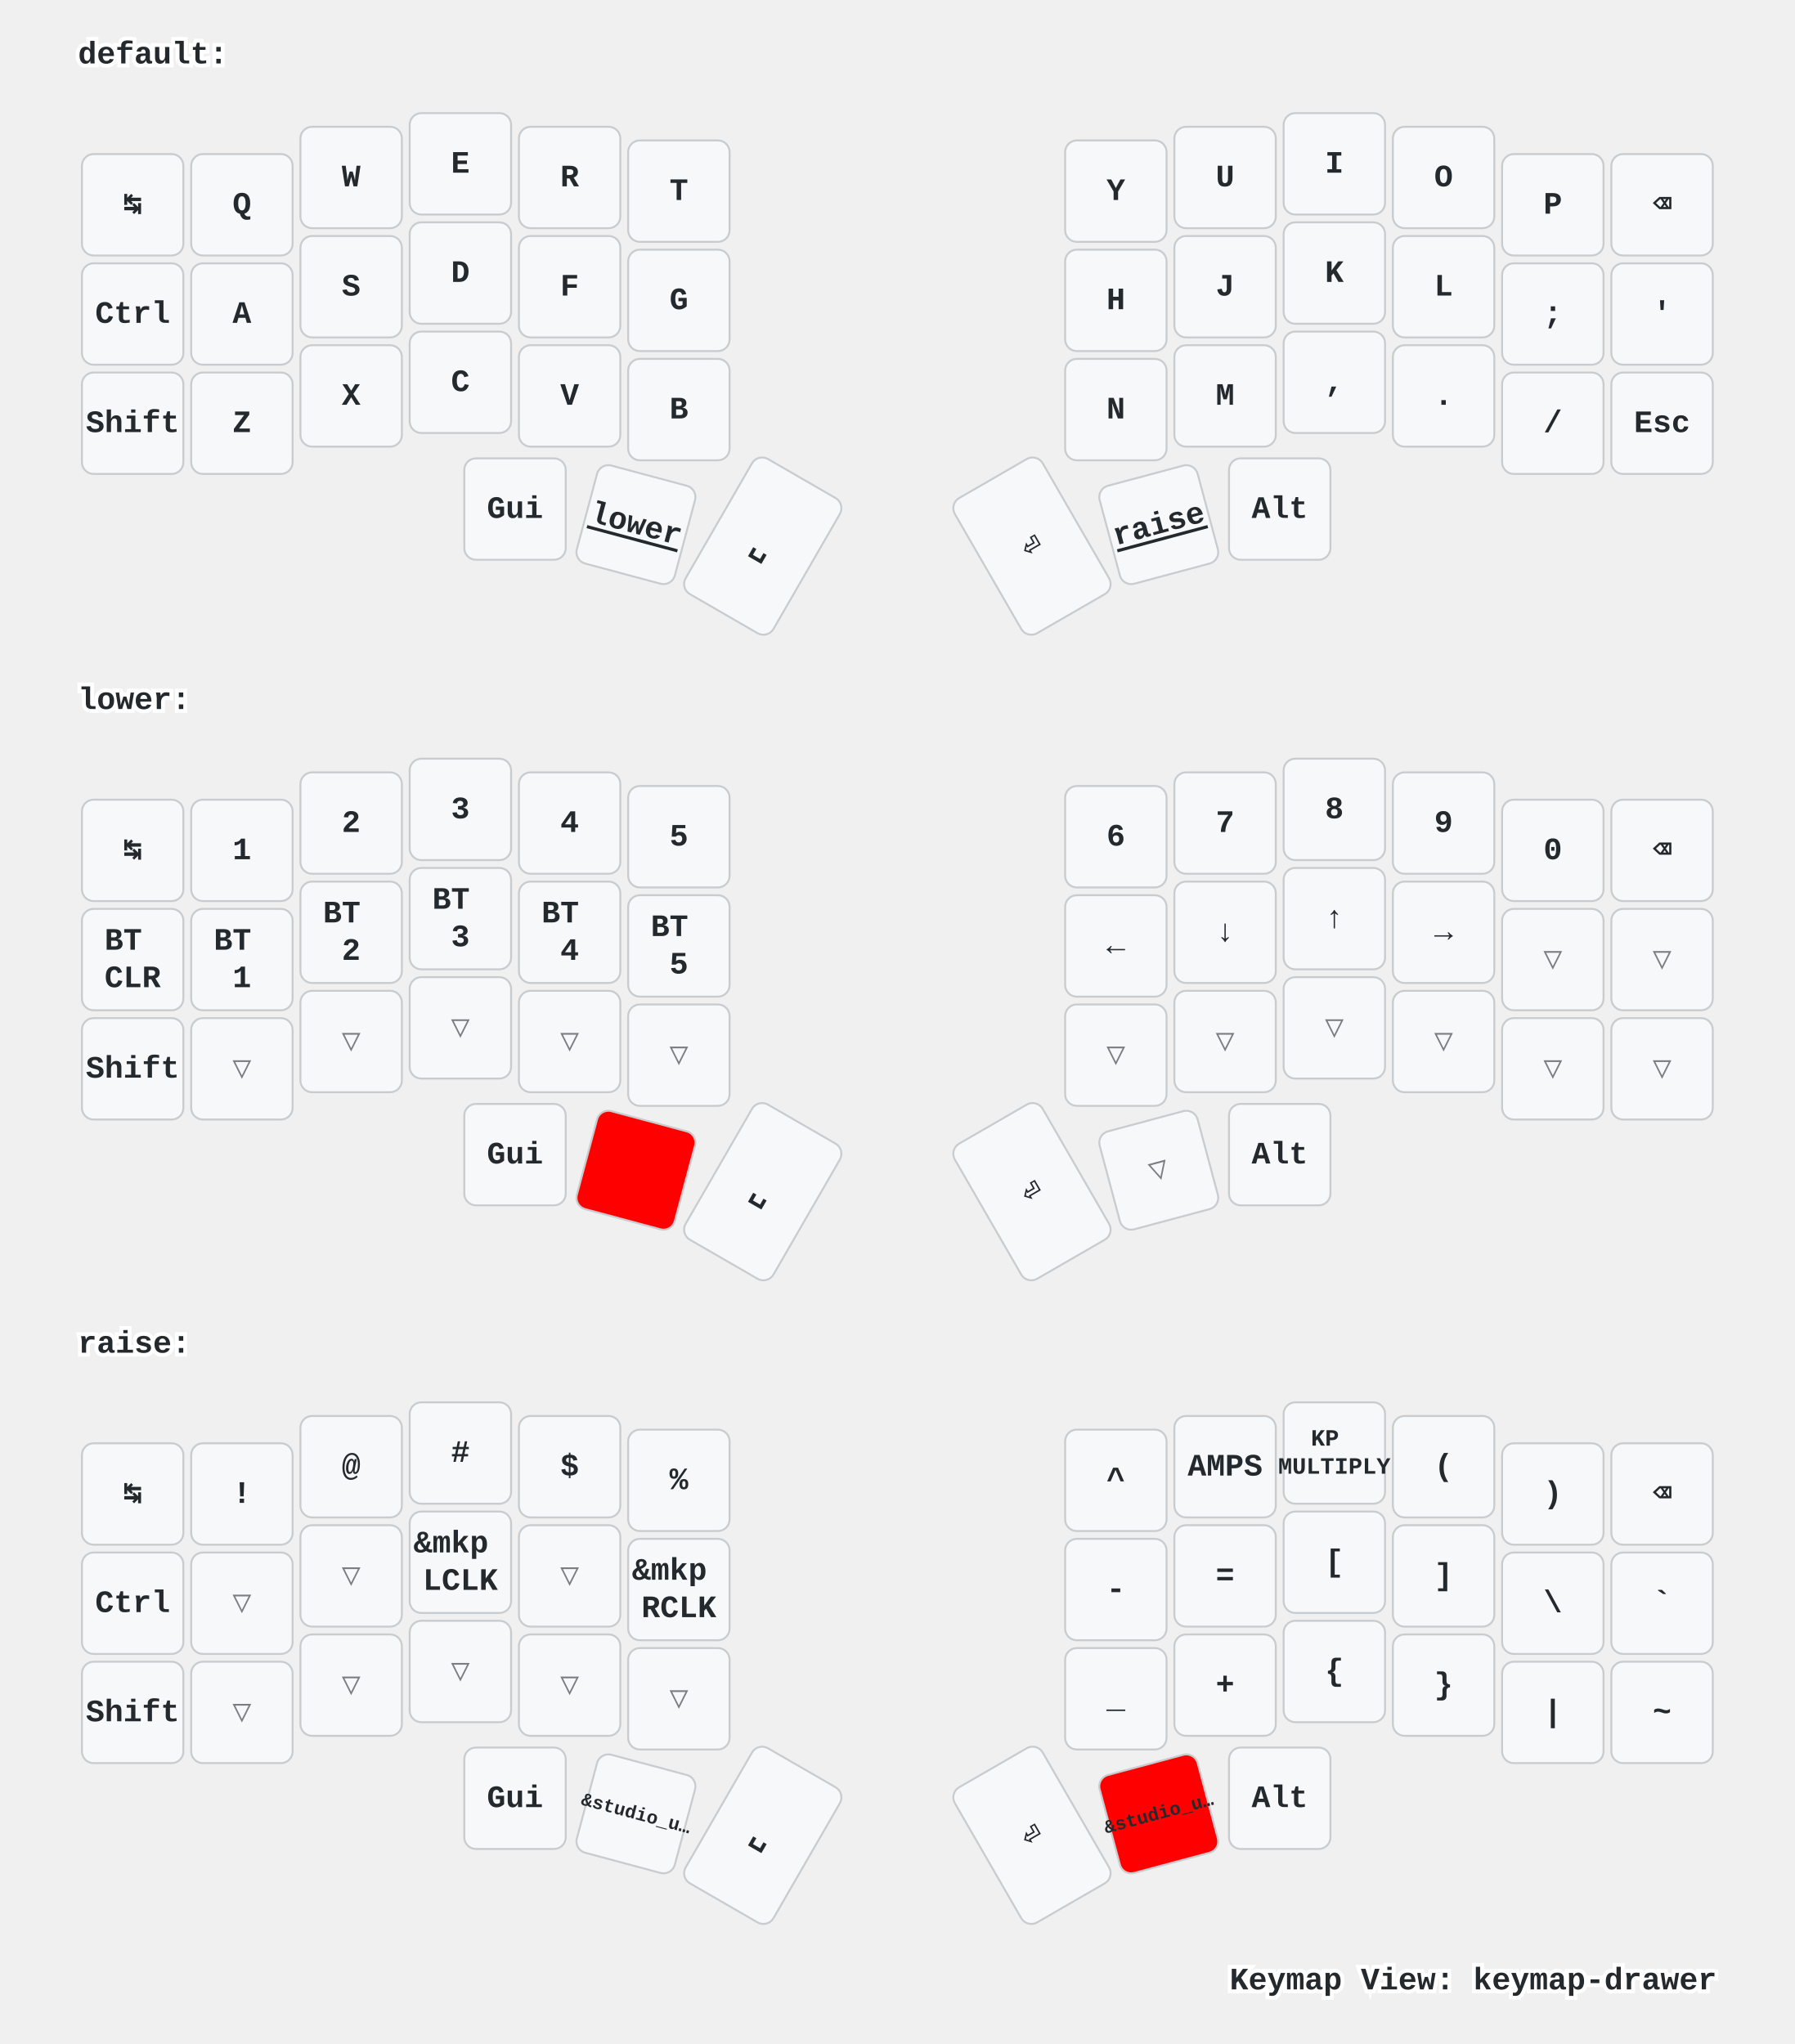
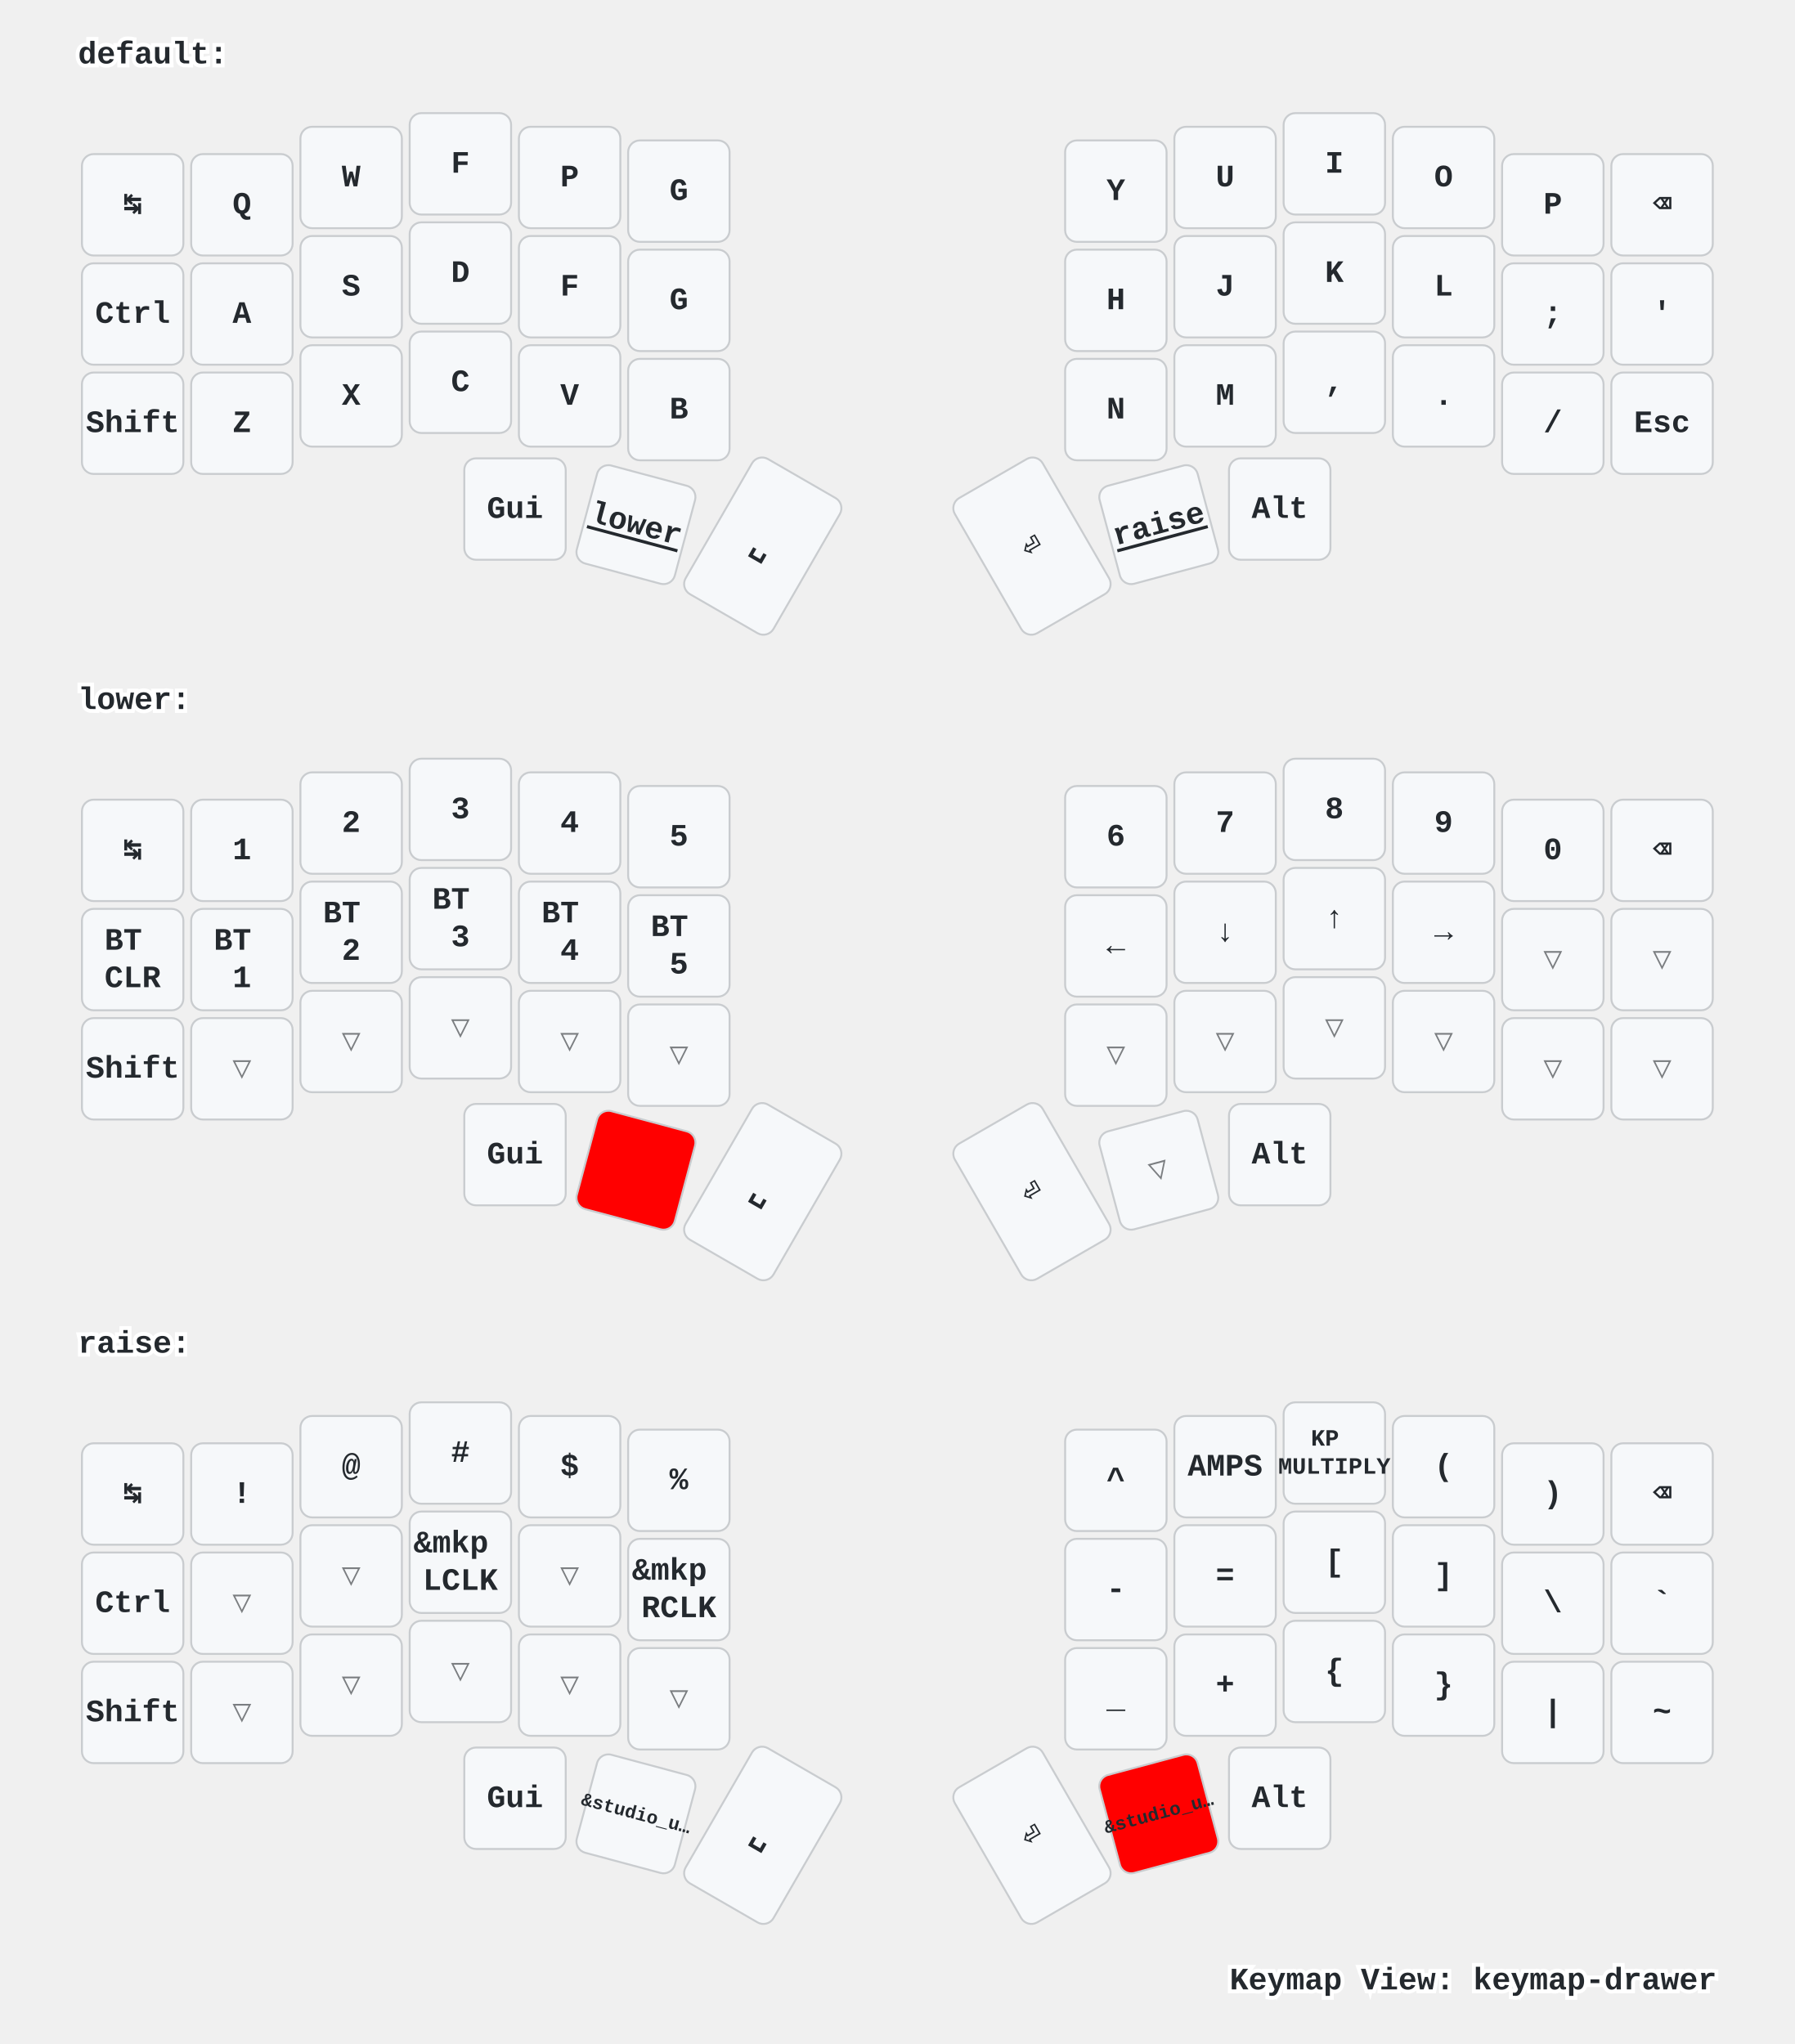
<svg xmlns="http://www.w3.org/2000/svg" width="920" height="1048" viewBox="0 0 920 1048" class="keymap">
  <style>/* inherit to force styles through use tags */
svg path {
    fill: inherit;
}

/* font and background color specifications */
svg.keymap {
    font-family: SFMono-Regular,Consolas,Liberation Mono,Menlo,monospace;
    font-size: 14px;
    font-kerning: normal;
    text-rendering: optimizeLegibility;
    fill: #24292e;
}

/* default key styling */
rect.key {
    fill: #f6f8fa;
}

rect.key, rect.combo {
    stroke: #c9cccf;
    stroke-width: 1;
}

/* default key side styling, only used is draw_key_sides is set */
rect.side {
    filter: brightness(90%);
}

/* color accent for combo boxes */
rect.combo, rect.combo-separate {
    fill: #cdf;
}

/* color accent for held keys */
rect.held, rect.combo.held {
    fill: #fdd;
}

/* color accent for ghost (optional) keys */
rect.ghost, rect.combo.ghost {
    stroke-dasharray: 4, 4;
    stroke-width: 2;
}

text {
    text-anchor: middle;
    dominant-baseline: middle;
}

/* styling for layer labels */
text.label {
    font-weight: bold;
    text-anchor: start;
    stroke: white;
    stroke-width: 4;
    paint-order: stroke;
}

/* styling for optional footer */
text.footer {
    text-anchor: end;
    dominant-baseline: auto;
    stroke: white;
    stroke-width: 4;
    paint-order: stroke;
}

/* styling for combo tap, and key hold/shifted label text */
text.combo, text.hold, text.shifted {
    font-size: 11px;
}

text.hold {
    text-anchor: middle;
    dominant-baseline: auto;
}

text.shifted {
    text-anchor: middle;
    dominant-baseline: hanging;
}

text.layer-activator {
    text-decoration: underline;
}

/* styling for hold/shifted label text in combo box */
text.combo.hold, text.combo.shifted {
    font-size: 8px;
}

/* lighter symbol for transparent keys */
text.trans {
    fill: #7b7e81;
}

/* styling for combo dendrons */
path.combo {
    stroke-width: 1;
    stroke: gray;
    fill: none;
}

/* Start Tabler Icons Cleanup */
/* cannot use height/width with glyphs */
.icon-tabler &gt; path {
    fill: inherit;
    stroke: inherit;
    stroke-width: 2;
}
/* hide tabler's default box */
.icon-tabler &gt; path[stroke="none"][fill="none"] {
    visibility: hidden;
}
/* End Tabler Icons Cleanup */

/* For default sytles, see https://github.com/caksoylar/keymap-drawer/blob/main/keymap_drawer/config.py#L85 */

svg.keymap {
  font-family: Ubuntu Mono, Inconsolata, Consolas, Liberation Mono, Menlo, monospace;
  font-size: 16px;
  font-weight: bold;
  text-rendering: optimizeLegibility;
}

/* Color accent for held keys
red = #f00
green = #0f0
blue = #00f
yellow = #ff0
cyan = #0ff
magenta = #f0f
white = #fff
black = #000
grey = #888
light grey = #ccc
#ffc
*/
rect.held, rect.combo.held {
    fill: #f00;
}

/* Technique borrowed and extended from https://github.com/englmaxi/zmk-config/blob/master/keymap-drawer/config.yaml */
.sym_sub_text.tap {
  translate: -5px 2px;
  font-size: 20px;
}
.sym_sub_text.shifted {
  translate: 10px 13px;
  font-size: 10px;
  opacity: 1.0;
}
.combo.sym_sub_text.tap {
  translate: -1px 1px;
}
.combo.sym_sub_text.shifted {
  translate: 7px 5px;
  font-size: 10px;
  opacity: 1.0;
}

/* Toggle */
.toggle.shifted {
  translate: -10px 12px;
}

.toggle.hold {
  translate: 13px -23px;
}

/* Variant for tap-dances */
.tap_dance.tap {
  translate: -7px 0px;
  font-size: 12px;
}
.tap_dance.shifted {
  translate: 7px 17px;
  font-size: 12px;
  opacity: 1.0;
}

/* Variant for symbol next to symbol */
.sym_by_sym.tap {
  translate: -6px 0px;
}
.sym_by_sym.shifted {
  translate: 10px 12px;
  opacity: 1.0;
}

.combo.sym_by_sym.tap {
  translate: -35px 0px;
}
.combo.sym_by_sym.shifted {
  translate: 35px 20px;
  opacity: 1.0;
}

.combo.sym_by_sym.hold {
  visibility: hidden;
}

/* hide hold box for combo sym_by_sym */
.combo.sym_by_sym.hold &gt; path[stroke="none"][fill="none"] {
  visibility: hidden;
}
</style>
  <g transform="translate(40, 0)" class="layer-default">
    <text x="0" y="28" class="label" id="default">default:</text>
    <g transform="translate(0, 56)">
      <g transform="translate(28, 49)" class="key keypos-0">
        <rect rx="6" ry="6" x="-26" y="-26" width="52" height="52" class="key" />
        <text x="0" y="0" class="key tap">↹</text>
      </g>
      <g transform="translate(84, 49)" class="key keypos-1">
        <rect rx="6" ry="6" x="-26" y="-26" width="52" height="52" class="key" />
        <text x="0" y="0" class="key tap">Q</text>
      </g>
      <g transform="translate(140, 35)" class="key keypos-2">
        <rect rx="6" ry="6" x="-26" y="-26" width="52" height="52" class="key" />
        <text x="0" y="0" class="key tap">W</text>
      </g>
      <g transform="translate(196, 28)" class="key keypos-3">
        <rect rx="6" ry="6" x="-26" y="-26" width="52" height="52" class="key" />
-         <text x="0" y="0" class="key tap">E</text>
+         <text x="0" y="0" class="key tap">F</text>
      </g>
      <g transform="translate(252, 35)" class="key keypos-4">
        <rect rx="6" ry="6" x="-26" y="-26" width="52" height="52" class="key" />
-         <text x="0" y="0" class="key tap">R</text>
+         <text x="0" y="0" class="key tap">P</text>
      </g>
      <g transform="translate(308, 42)" class="key keypos-5">
        <rect rx="6" ry="6" x="-26" y="-26" width="52" height="52" class="key" />
-         <text x="0" y="0" class="key tap">T</text>
+         <text x="0" y="0" class="key tap">G</text>
      </g>
      <g transform="translate(532, 42)" class="key keypos-6">
        <rect rx="6" ry="6" x="-26" y="-26" width="52" height="52" class="key" />
        <text x="0" y="0" class="key tap">Y</text>
      </g>
      <g transform="translate(588, 35)" class="key keypos-7">
        <rect rx="6" ry="6" x="-26" y="-26" width="52" height="52" class="key" />
        <text x="0" y="0" class="key tap">U</text>
      </g>
      <g transform="translate(644, 28)" class="key keypos-8">
        <rect rx="6" ry="6" x="-26" y="-26" width="52" height="52" class="key" />
        <text x="0" y="0" class="key tap">I</text>
      </g>
      <g transform="translate(700, 35)" class="key keypos-9">
        <rect rx="6" ry="6" x="-26" y="-26" width="52" height="52" class="key" />
        <text x="0" y="0" class="key tap">O</text>
      </g>
      <g transform="translate(756, 49)" class="key keypos-10">
        <rect rx="6" ry="6" x="-26" y="-26" width="52" height="52" class="key" />
        <text x="0" y="0" class="key tap">P</text>
      </g>
      <g transform="translate(812, 49)" class="key keypos-11">
        <rect rx="6" ry="6" x="-26" y="-26" width="52" height="52" class="key" />
        <text x="0" y="0" class="key tap">⌫</text>
      </g>
      <g transform="translate(28, 105)" class="key keypos-12">
        <rect rx="6" ry="6" x="-26" y="-26" width="52" height="52" class="key" />
        <text x="0" y="0" class="key tap">Ctrl</text>
      </g>
      <g transform="translate(84, 105)" class="key keypos-13">
        <rect rx="6" ry="6" x="-26" y="-26" width="52" height="52" class="key" />
        <text x="0" y="0" class="key tap">A</text>
      </g>
      <g transform="translate(140, 91)" class="key keypos-14">
        <rect rx="6" ry="6" x="-26" y="-26" width="52" height="52" class="key" />
        <text x="0" y="0" class="key tap">S</text>
      </g>
      <g transform="translate(196, 84)" class="key keypos-15">
        <rect rx="6" ry="6" x="-26" y="-26" width="52" height="52" class="key" />
        <text x="0" y="0" class="key tap">D</text>
      </g>
      <g transform="translate(252, 91)" class="key keypos-16">
        <rect rx="6" ry="6" x="-26" y="-26" width="52" height="52" class="key" />
        <text x="0" y="0" class="key tap">F</text>
      </g>
      <g transform="translate(308, 98)" class="key keypos-17">
        <rect rx="6" ry="6" x="-26" y="-26" width="52" height="52" class="key" />
        <text x="0" y="0" class="key tap">G</text>
      </g>
      <g transform="translate(532, 98)" class="key keypos-18">
        <rect rx="6" ry="6" x="-26" y="-26" width="52" height="52" class="key" />
        <text x="0" y="0" class="key tap">H</text>
      </g>
      <g transform="translate(588, 91)" class="key keypos-19">
        <rect rx="6" ry="6" x="-26" y="-26" width="52" height="52" class="key" />
        <text x="0" y="0" class="key tap">J</text>
      </g>
      <g transform="translate(644, 84)" class="key keypos-20">
        <rect rx="6" ry="6" x="-26" y="-26" width="52" height="52" class="key" />
        <text x="0" y="0" class="key tap">K</text>
      </g>
      <g transform="translate(700, 91)" class="key keypos-21">
        <rect rx="6" ry="6" x="-26" y="-26" width="52" height="52" class="key" />
        <text x="0" y="0" class="key tap">L</text>
      </g>
      <g transform="translate(756, 105)" class="key keypos-22">
        <rect rx="6" ry="6" x="-26" y="-26" width="52" height="52" class="key" />
        <text x="0" y="0" class="key tap">;</text>
      </g>
      <g transform="translate(812, 105)" class="key keypos-23">
        <rect rx="6" ry="6" x="-26" y="-26" width="52" height="52" class="key" />
        <text x="0" y="0" class="key tap">'</text>
      </g>
      <g transform="translate(28, 161)" class="key keypos-24">
        <rect rx="6" ry="6" x="-26" y="-26" width="52" height="52" class="key" />
        <text x="0" y="0" class="key tap">Shift</text>
      </g>
      <g transform="translate(84, 161)" class="key keypos-25">
        <rect rx="6" ry="6" x="-26" y="-26" width="52" height="52" class="key" />
        <text x="0" y="0" class="key tap">Z</text>
      </g>
      <g transform="translate(140, 147)" class="key keypos-26">
        <rect rx="6" ry="6" x="-26" y="-26" width="52" height="52" class="key" />
        <text x="0" y="0" class="key tap">X</text>
      </g>
      <g transform="translate(196, 140)" class="key keypos-27">
        <rect rx="6" ry="6" x="-26" y="-26" width="52" height="52" class="key" />
        <text x="0" y="0" class="key tap">C</text>
      </g>
      <g transform="translate(252, 147)" class="key keypos-28">
        <rect rx="6" ry="6" x="-26" y="-26" width="52" height="52" class="key" />
        <text x="0" y="0" class="key tap">V</text>
      </g>
      <g transform="translate(308, 154)" class="key keypos-29">
        <rect rx="6" ry="6" x="-26" y="-26" width="52" height="52" class="key" />
        <text x="0" y="0" class="key tap">B</text>
      </g>
      <g transform="translate(532, 154)" class="key keypos-30">
        <rect rx="6" ry="6" x="-26" y="-26" width="52" height="52" class="key" />
        <text x="0" y="0" class="key tap">N</text>
      </g>
      <g transform="translate(588, 147)" class="key keypos-31">
        <rect rx="6" ry="6" x="-26" y="-26" width="52" height="52" class="key" />
        <text x="0" y="0" class="key tap">M</text>
      </g>
      <g transform="translate(644, 140)" class="key keypos-32">
        <rect rx="6" ry="6" x="-26" y="-26" width="52" height="52" class="key" />
        <text x="0" y="0" class="key tap">,</text>
      </g>
      <g transform="translate(700, 147)" class="key keypos-33">
        <rect rx="6" ry="6" x="-26" y="-26" width="52" height="52" class="key" />
        <text x="0" y="0" class="key tap">.</text>
      </g>
      <g transform="translate(756, 161)" class="key keypos-34">
        <rect rx="6" ry="6" x="-26" y="-26" width="52" height="52" class="key" />
        <text x="0" y="0" class="key tap">/</text>
      </g>
      <g transform="translate(812, 161)" class="key keypos-35">
        <rect rx="6" ry="6" x="-26" y="-26" width="52" height="52" class="key" />
        <text x="0" y="0" class="key tap">Esc</text>
      </g>
      <g transform="translate(224, 205)" class="key keypos-36">
        <rect rx="6" ry="6" x="-26" y="-26" width="52" height="52" class="key" />
        <text x="0" y="0" class="key tap">Gui</text>
      </g>
      <g transform="translate(286, 213) rotate(15.0)" class="key keypos-37">
        <rect rx="6" ry="6" x="-26" y="-26" width="52" height="52" class="key" />
        <a href="#lower">
          <text x="0" y="0" class="key tap layer-activator">lower</text>
        </a>
      </g>
      <g transform="translate(351, 224) rotate(30.0)" class="key keypos-38">
        <rect rx="6" ry="6" x="-26" y="-40" width="52" height="80" class="key" />
        <text x="0" y="0" class="key tap">␣</text>
      </g>
      <g transform="translate(489, 224) rotate(-30.0)" class="key keypos-39">
        <rect rx="6" ry="6" x="-26" y="-40" width="52" height="80" class="key" />
        <text x="0" y="0" class="key tap">⏎</text>
      </g>
      <g transform="translate(554, 213) rotate(-15.0)" class="key keypos-40">
        <rect rx="6" ry="6" x="-26" y="-26" width="52" height="52" class="key" />
        <a href="#raise">
          <text x="0" y="0" class="key tap layer-activator">raise</text>
        </a>
      </g>
      <g transform="translate(616, 205)" class="key keypos-41">
        <rect rx="6" ry="6" x="-26" y="-26" width="52" height="52" class="key" />
        <text x="0" y="0" class="key tap">Alt</text>
      </g>
    </g>
  </g>
  <g transform="translate(40, 331)" class="layer-lower">
    <text x="0" y="28" class="label" id="lower">lower:</text>
    <g transform="translate(0, 56)">
      <g transform="translate(28, 49)" class="key keypos-0">
        <rect rx="6" ry="6" x="-26" y="-26" width="52" height="52" class="key" />
        <text x="0" y="0" class="key tap">↹</text>
      </g>
      <g transform="translate(84, 49)" class="key keypos-1">
        <rect rx="6" ry="6" x="-26" y="-26" width="52" height="52" class="key" />
        <text x="0" y="0" class="key tap">1</text>
      </g>
      <g transform="translate(140, 35)" class="key keypos-2">
        <rect rx="6" ry="6" x="-26" y="-26" width="52" height="52" class="key" />
        <text x="0" y="0" class="key tap">2</text>
      </g>
      <g transform="translate(196, 28)" class="key keypos-3">
        <rect rx="6" ry="6" x="-26" y="-26" width="52" height="52" class="key" />
        <text x="0" y="0" class="key tap">3</text>
      </g>
      <g transform="translate(252, 35)" class="key keypos-4">
        <rect rx="6" ry="6" x="-26" y="-26" width="52" height="52" class="key" />
        <text x="0" y="0" class="key tap">4</text>
      </g>
      <g transform="translate(308, 42)" class="key keypos-5">
        <rect rx="6" ry="6" x="-26" y="-26" width="52" height="52" class="key" />
        <text x="0" y="0" class="key tap">5</text>
      </g>
      <g transform="translate(532, 42)" class="key keypos-6">
        <rect rx="6" ry="6" x="-26" y="-26" width="52" height="52" class="key" />
        <text x="0" y="0" class="key tap">6</text>
      </g>
      <g transform="translate(588, 35)" class="key keypos-7">
        <rect rx="6" ry="6" x="-26" y="-26" width="52" height="52" class="key" />
        <text x="0" y="0" class="key tap">7</text>
      </g>
      <g transform="translate(644, 28)" class="key keypos-8">
        <rect rx="6" ry="6" x="-26" y="-26" width="52" height="52" class="key" />
        <text x="0" y="0" class="key tap">8</text>
      </g>
      <g transform="translate(700, 35)" class="key keypos-9">
        <rect rx="6" ry="6" x="-26" y="-26" width="52" height="52" class="key" />
        <text x="0" y="0" class="key tap">9</text>
      </g>
      <g transform="translate(756, 49)" class="key keypos-10">
        <rect rx="6" ry="6" x="-26" y="-26" width="52" height="52" class="key" />
        <text x="0" y="0" class="key tap">0</text>
      </g>
      <g transform="translate(812, 49)" class="key keypos-11">
        <rect rx="6" ry="6" x="-26" y="-26" width="52" height="52" class="key" />
        <text x="0" y="0" class="key tap">⌫</text>
      </g>
      <g transform="translate(28, 105)" class="key keypos-12">
        <rect rx="6" ry="6" x="-26" y="-26" width="52" height="52" class="key" />
        <text x="0" y="0" class="key tap">
          <tspan x="0" dy="-0.6em">BT</tspan>
          <tspan x="0" dy="1.2em">CLR</tspan>
        </text>
      </g>
      <g transform="translate(84, 105)" class="key keypos-13">
        <rect rx="6" ry="6" x="-26" y="-26" width="52" height="52" class="key" />
        <text x="0" y="0" class="key tap">
          <tspan x="0" dy="-0.6em">BT</tspan>
          <tspan x="0" dy="1.2em">1</tspan>
        </text>
      </g>
      <g transform="translate(140, 91)" class="key keypos-14">
        <rect rx="6" ry="6" x="-26" y="-26" width="52" height="52" class="key" />
        <text x="0" y="0" class="key tap">
          <tspan x="0" dy="-0.6em">BT</tspan>
          <tspan x="0" dy="1.2em">2</tspan>
        </text>
      </g>
      <g transform="translate(196, 84)" class="key keypos-15">
        <rect rx="6" ry="6" x="-26" y="-26" width="52" height="52" class="key" />
        <text x="0" y="0" class="key tap">
          <tspan x="0" dy="-0.6em">BT</tspan>
          <tspan x="0" dy="1.2em">3</tspan>
        </text>
      </g>
      <g transform="translate(252, 91)" class="key keypos-16">
        <rect rx="6" ry="6" x="-26" y="-26" width="52" height="52" class="key" />
        <text x="0" y="0" class="key tap">
          <tspan x="0" dy="-0.6em">BT</tspan>
          <tspan x="0" dy="1.2em">4</tspan>
        </text>
      </g>
      <g transform="translate(308, 98)" class="key keypos-17">
        <rect rx="6" ry="6" x="-26" y="-26" width="52" height="52" class="key" />
        <text x="0" y="0" class="key tap">
          <tspan x="0" dy="-0.6em">BT</tspan>
          <tspan x="0" dy="1.2em">5</tspan>
        </text>
      </g>
      <g transform="translate(532, 98)" class="key keypos-18">
        <rect rx="6" ry="6" x="-26" y="-26" width="52" height="52" class="key" />
        <text x="0" y="0" class="key tap">←</text>
      </g>
      <g transform="translate(588, 91)" class="key keypos-19">
        <rect rx="6" ry="6" x="-26" y="-26" width="52" height="52" class="key" />
        <text x="0" y="0" class="key tap">↓</text>
      </g>
      <g transform="translate(644, 84)" class="key keypos-20">
        <rect rx="6" ry="6" x="-26" y="-26" width="52" height="52" class="key" />
        <text x="0" y="0" class="key tap">↑</text>
      </g>
      <g transform="translate(700, 91)" class="key keypos-21">
        <rect rx="6" ry="6" x="-26" y="-26" width="52" height="52" class="key" />
        <text x="0" y="0" class="key tap">→</text>
      </g>
      <g transform="translate(756, 105)" class="key trans keypos-22">
        <rect rx="6" ry="6" x="-26" y="-26" width="52" height="52" class="key trans" />
        <text x="0" y="0" class="key trans tap">▽</text>
      </g>
      <g transform="translate(812, 105)" class="key trans keypos-23">
        <rect rx="6" ry="6" x="-26" y="-26" width="52" height="52" class="key trans" />
        <text x="0" y="0" class="key trans tap">▽</text>
      </g>
      <g transform="translate(28, 161)" class="key keypos-24">
        <rect rx="6" ry="6" x="-26" y="-26" width="52" height="52" class="key" />
        <text x="0" y="0" class="key tap">Shift</text>
      </g>
      <g transform="translate(84, 161)" class="key trans keypos-25">
        <rect rx="6" ry="6" x="-26" y="-26" width="52" height="52" class="key trans" />
        <text x="0" y="0" class="key trans tap">▽</text>
      </g>
      <g transform="translate(140, 147)" class="key trans keypos-26">
        <rect rx="6" ry="6" x="-26" y="-26" width="52" height="52" class="key trans" />
        <text x="0" y="0" class="key trans tap">▽</text>
      </g>
      <g transform="translate(196, 140)" class="key trans keypos-27">
        <rect rx="6" ry="6" x="-26" y="-26" width="52" height="52" class="key trans" />
        <text x="0" y="0" class="key trans tap">▽</text>
      </g>
      <g transform="translate(252, 147)" class="key trans keypos-28">
        <rect rx="6" ry="6" x="-26" y="-26" width="52" height="52" class="key trans" />
        <text x="0" y="0" class="key trans tap">▽</text>
      </g>
      <g transform="translate(308, 154)" class="key trans keypos-29">
        <rect rx="6" ry="6" x="-26" y="-26" width="52" height="52" class="key trans" />
        <text x="0" y="0" class="key trans tap">▽</text>
      </g>
      <g transform="translate(532, 154)" class="key trans keypos-30">
        <rect rx="6" ry="6" x="-26" y="-26" width="52" height="52" class="key trans" />
        <text x="0" y="0" class="key trans tap">▽</text>
      </g>
      <g transform="translate(588, 147)" class="key trans keypos-31">
        <rect rx="6" ry="6" x="-26" y="-26" width="52" height="52" class="key trans" />
        <text x="0" y="0" class="key trans tap">▽</text>
      </g>
      <g transform="translate(644, 140)" class="key trans keypos-32">
        <rect rx="6" ry="6" x="-26" y="-26" width="52" height="52" class="key trans" />
        <text x="0" y="0" class="key trans tap">▽</text>
      </g>
      <g transform="translate(700, 147)" class="key trans keypos-33">
        <rect rx="6" ry="6" x="-26" y="-26" width="52" height="52" class="key trans" />
        <text x="0" y="0" class="key trans tap">▽</text>
      </g>
      <g transform="translate(756, 161)" class="key trans keypos-34">
        <rect rx="6" ry="6" x="-26" y="-26" width="52" height="52" class="key trans" />
        <text x="0" y="0" class="key trans tap">▽</text>
      </g>
      <g transform="translate(812, 161)" class="key trans keypos-35">
        <rect rx="6" ry="6" x="-26" y="-26" width="52" height="52" class="key trans" />
        <text x="0" y="0" class="key trans tap">▽</text>
      </g>
      <g transform="translate(224, 205)" class="key keypos-36">
        <rect rx="6" ry="6" x="-26" y="-26" width="52" height="52" class="key" />
        <text x="0" y="0" class="key tap">Gui</text>
      </g>
      <g transform="translate(286, 213) rotate(15.0)" class="key held keypos-37">
        <rect rx="6" ry="6" x="-26" y="-26" width="52" height="52" class="key held" />
      </g>
      <g transform="translate(351, 224) rotate(30.0)" class="key keypos-38">
        <rect rx="6" ry="6" x="-26" y="-40" width="52" height="80" class="key" />
        <text x="0" y="0" class="key tap">␣</text>
      </g>
      <g transform="translate(489, 224) rotate(-30.0)" class="key keypos-39">
        <rect rx="6" ry="6" x="-26" y="-40" width="52" height="80" class="key" />
        <text x="0" y="0" class="key tap">⏎</text>
      </g>
      <g transform="translate(554, 213) rotate(-15.0)" class="key trans keypos-40">
        <rect rx="6" ry="6" x="-26" y="-26" width="52" height="52" class="key trans" />
        <text x="0" y="0" class="key trans tap">▽</text>
      </g>
      <g transform="translate(616, 205)" class="key keypos-41">
        <rect rx="6" ry="6" x="-26" y="-26" width="52" height="52" class="key" />
        <text x="0" y="0" class="key tap">Alt</text>
      </g>
    </g>
  </g>
  <g transform="translate(40, 661)" class="layer-raise">
    <text x="0" y="28" class="label" id="raise">raise:</text>
    <g transform="translate(0, 56)">
      <g transform="translate(28, 49)" class="key keypos-0">
        <rect rx="6" ry="6" x="-26" y="-26" width="52" height="52" class="key" />
        <text x="0" y="0" class="key tap">↹</text>
      </g>
      <g transform="translate(84, 49)" class="key keypos-1">
        <rect rx="6" ry="6" x="-26" y="-26" width="52" height="52" class="key" />
        <text x="0" y="0" class="key tap">!</text>
      </g>
      <g transform="translate(140, 35)" class="key keypos-2">
        <rect rx="6" ry="6" x="-26" y="-26" width="52" height="52" class="key" />
        <text x="0" y="0" class="key tap">@</text>
      </g>
      <g transform="translate(196, 28)" class="key keypos-3">
        <rect rx="6" ry="6" x="-26" y="-26" width="52" height="52" class="key" />
        <text x="0" y="0" class="key tap">#</text>
      </g>
      <g transform="translate(252, 35)" class="key keypos-4">
        <rect rx="6" ry="6" x="-26" y="-26" width="52" height="52" class="key" />
        <text x="0" y="0" class="key tap">$</text>
      </g>
      <g transform="translate(308, 42)" class="key keypos-5">
        <rect rx="6" ry="6" x="-26" y="-26" width="52" height="52" class="key" />
        <text x="0" y="0" class="key tap">%</text>
      </g>
      <g transform="translate(532, 42)" class="key keypos-6">
        <rect rx="6" ry="6" x="-26" y="-26" width="52" height="52" class="key" />
        <text x="0" y="0" class="key tap">^</text>
      </g>
      <g transform="translate(588, 35)" class="key keypos-7">
        <rect rx="6" ry="6" x="-26" y="-26" width="52" height="52" class="key" />
        <text x="0" y="0" class="key tap">AMPS</text>
      </g>
      <g transform="translate(644, 28)" class="key keypos-8">
        <rect rx="6" ry="6" x="-26" y="-26" width="52" height="52" class="key" />
        <text x="0" y="0" class="key tap">
          <tspan x="0" dy="-0.6em" style="font-size: 75%">KP</tspan>
          <tspan x="0" dy="1.2em" style="font-size: 75%">MULTIPLY</tspan>
        </text>
      </g>
      <g transform="translate(700, 35)" class="key keypos-9">
        <rect rx="6" ry="6" x="-26" y="-26" width="52" height="52" class="key" />
        <text x="0" y="0" class="key tap">(</text>
      </g>
      <g transform="translate(756, 49)" class="key keypos-10">
        <rect rx="6" ry="6" x="-26" y="-26" width="52" height="52" class="key" />
        <text x="0" y="0" class="key tap">)</text>
      </g>
      <g transform="translate(812, 49)" class="key keypos-11">
        <rect rx="6" ry="6" x="-26" y="-26" width="52" height="52" class="key" />
        <text x="0" y="0" class="key tap">⌫</text>
      </g>
      <g transform="translate(28, 105)" class="key keypos-12">
        <rect rx="6" ry="6" x="-26" y="-26" width="52" height="52" class="key" />
        <text x="0" y="0" class="key tap">Ctrl</text>
      </g>
      <g transform="translate(84, 105)" class="key trans keypos-13">
        <rect rx="6" ry="6" x="-26" y="-26" width="52" height="52" class="key trans" />
        <text x="0" y="0" class="key trans tap">▽</text>
      </g>
      <g transform="translate(140, 91)" class="key trans keypos-14">
        <rect rx="6" ry="6" x="-26" y="-26" width="52" height="52" class="key trans" />
        <text x="0" y="0" class="key trans tap">▽</text>
      </g>
      <g transform="translate(196, 84)" class="key keypos-15">
        <rect rx="6" ry="6" x="-26" y="-26" width="52" height="52" class="key" />
        <text x="0" y="0" class="key tap">
          <tspan x="0" dy="-0.6em">&amp;mkp</tspan>
          <tspan x="0" dy="1.2em">LCLK</tspan>
        </text>
      </g>
      <g transform="translate(252, 91)" class="key trans keypos-16">
        <rect rx="6" ry="6" x="-26" y="-26" width="52" height="52" class="key trans" />
        <text x="0" y="0" class="key trans tap">▽</text>
      </g>
      <g transform="translate(308, 98)" class="key keypos-17">
        <rect rx="6" ry="6" x="-26" y="-26" width="52" height="52" class="key" />
        <text x="0" y="0" class="key tap">
          <tspan x="0" dy="-0.6em">&amp;mkp</tspan>
          <tspan x="0" dy="1.2em">RCLK</tspan>
        </text>
      </g>
      <g transform="translate(532, 98)" class="key keypos-18">
        <rect rx="6" ry="6" x="-26" y="-26" width="52" height="52" class="key" />
        <text x="0" y="0" class="key tap">-</text>
      </g>
      <g transform="translate(588, 91)" class="key keypos-19">
        <rect rx="6" ry="6" x="-26" y="-26" width="52" height="52" class="key" />
        <text x="0" y="0" class="key tap">=</text>
      </g>
      <g transform="translate(644, 84)" class="key keypos-20">
        <rect rx="6" ry="6" x="-26" y="-26" width="52" height="52" class="key" />
        <text x="0" y="0" class="key tap">[</text>
      </g>
      <g transform="translate(700, 91)" class="key keypos-21">
        <rect rx="6" ry="6" x="-26" y="-26" width="52" height="52" class="key" />
        <text x="0" y="0" class="key tap">]</text>
      </g>
      <g transform="translate(756, 105)" class="key keypos-22">
        <rect rx="6" ry="6" x="-26" y="-26" width="52" height="52" class="key" />
        <text x="0" y="0" class="key tap">\</text>
      </g>
      <g transform="translate(812, 105)" class="key keypos-23">
        <rect rx="6" ry="6" x="-26" y="-26" width="52" height="52" class="key" />
        <text x="0" y="0" class="key tap">`</text>
      </g>
      <g transform="translate(28, 161)" class="key keypos-24">
        <rect rx="6" ry="6" x="-26" y="-26" width="52" height="52" class="key" />
        <text x="0" y="0" class="key tap">Shift</text>
      </g>
      <g transform="translate(84, 161)" class="key trans keypos-25">
        <rect rx="6" ry="6" x="-26" y="-26" width="52" height="52" class="key trans" />
        <text x="0" y="0" class="key trans tap">▽</text>
      </g>
      <g transform="translate(140, 147)" class="key trans keypos-26">
        <rect rx="6" ry="6" x="-26" y="-26" width="52" height="52" class="key trans" />
        <text x="0" y="0" class="key trans tap">▽</text>
      </g>
      <g transform="translate(196, 140)" class="key trans keypos-27">
        <rect rx="6" ry="6" x="-26" y="-26" width="52" height="52" class="key trans" />
        <text x="0" y="0" class="key trans tap">▽</text>
      </g>
      <g transform="translate(252, 147)" class="key trans keypos-28">
        <rect rx="6" ry="6" x="-26" y="-26" width="52" height="52" class="key trans" />
        <text x="0" y="0" class="key trans tap">▽</text>
      </g>
      <g transform="translate(308, 154)" class="key trans keypos-29">
        <rect rx="6" ry="6" x="-26" y="-26" width="52" height="52" class="key trans" />
        <text x="0" y="0" class="key trans tap">▽</text>
      </g>
      <g transform="translate(532, 154)" class="key keypos-30">
        <rect rx="6" ry="6" x="-26" y="-26" width="52" height="52" class="key" />
        <text x="0" y="0" class="key tap">_</text>
      </g>
      <g transform="translate(588, 147)" class="key keypos-31">
        <rect rx="6" ry="6" x="-26" y="-26" width="52" height="52" class="key" />
        <text x="0" y="0" class="key tap">+</text>
      </g>
      <g transform="translate(644, 140)" class="key keypos-32">
        <rect rx="6" ry="6" x="-26" y="-26" width="52" height="52" class="key" />
        <text x="0" y="0" class="key tap">{</text>
      </g>
      <g transform="translate(700, 147)" class="key keypos-33">
        <rect rx="6" ry="6" x="-26" y="-26" width="52" height="52" class="key" />
        <text x="0" y="0" class="key tap">}</text>
      </g>
      <g transform="translate(756, 161)" class="key keypos-34">
        <rect rx="6" ry="6" x="-26" y="-26" width="52" height="52" class="key" />
        <text x="0" y="0" class="key tap">|</text>
      </g>
      <g transform="translate(812, 161)" class="key keypos-35">
        <rect rx="6" ry="6" x="-26" y="-26" width="52" height="52" class="key" />
        <text x="0" y="0" class="key tap">~</text>
      </g>
      <g transform="translate(224, 205)" class="key keypos-36">
        <rect rx="6" ry="6" x="-26" y="-26" width="52" height="52" class="key" />
        <text x="0" y="0" class="key tap">Gui</text>
      </g>
      <g transform="translate(286, 213) rotate(15.0)" class="key keypos-37">
        <rect rx="6" ry="6" x="-26" y="-26" width="52" height="52" class="key" />
        <text x="0" y="0" class="key tap">
          <tspan style="font-size: 60%">&amp;studio_u…</tspan>
        </text>
      </g>
      <g transform="translate(351, 224) rotate(30.0)" class="key keypos-38">
        <rect rx="6" ry="6" x="-26" y="-40" width="52" height="80" class="key" />
        <text x="0" y="0" class="key tap">␣</text>
      </g>
      <g transform="translate(489, 224) rotate(-30.0)" class="key keypos-39">
        <rect rx="6" ry="6" x="-26" y="-40" width="52" height="80" class="key" />
        <text x="0" y="0" class="key tap">⏎</text>
      </g>
      <g transform="translate(554, 213) rotate(-15.0)" class="key held keypos-40">
        <rect rx="6" ry="6" x="-26" y="-26" width="52" height="52" class="key held" />
        <text x="0" y="0" class="key held tap">
          <tspan style="font-size: 60%">&amp;studio_u…</tspan>
        </text>
      </g>
      <g transform="translate(616, 205)" class="key keypos-41">
        <rect rx="6" ry="6" x="-26" y="-26" width="52" height="52" class="key" />
        <text x="0" y="0" class="key tap">Alt</text>
      </g>
    </g>
  </g>
  <text x="880.0" y="1020.0" class="footer">Keymap View: <a href="https://github.com/caksoylar/keymap-drawer">keymap-drawer</a>
  </text>
</svg>
